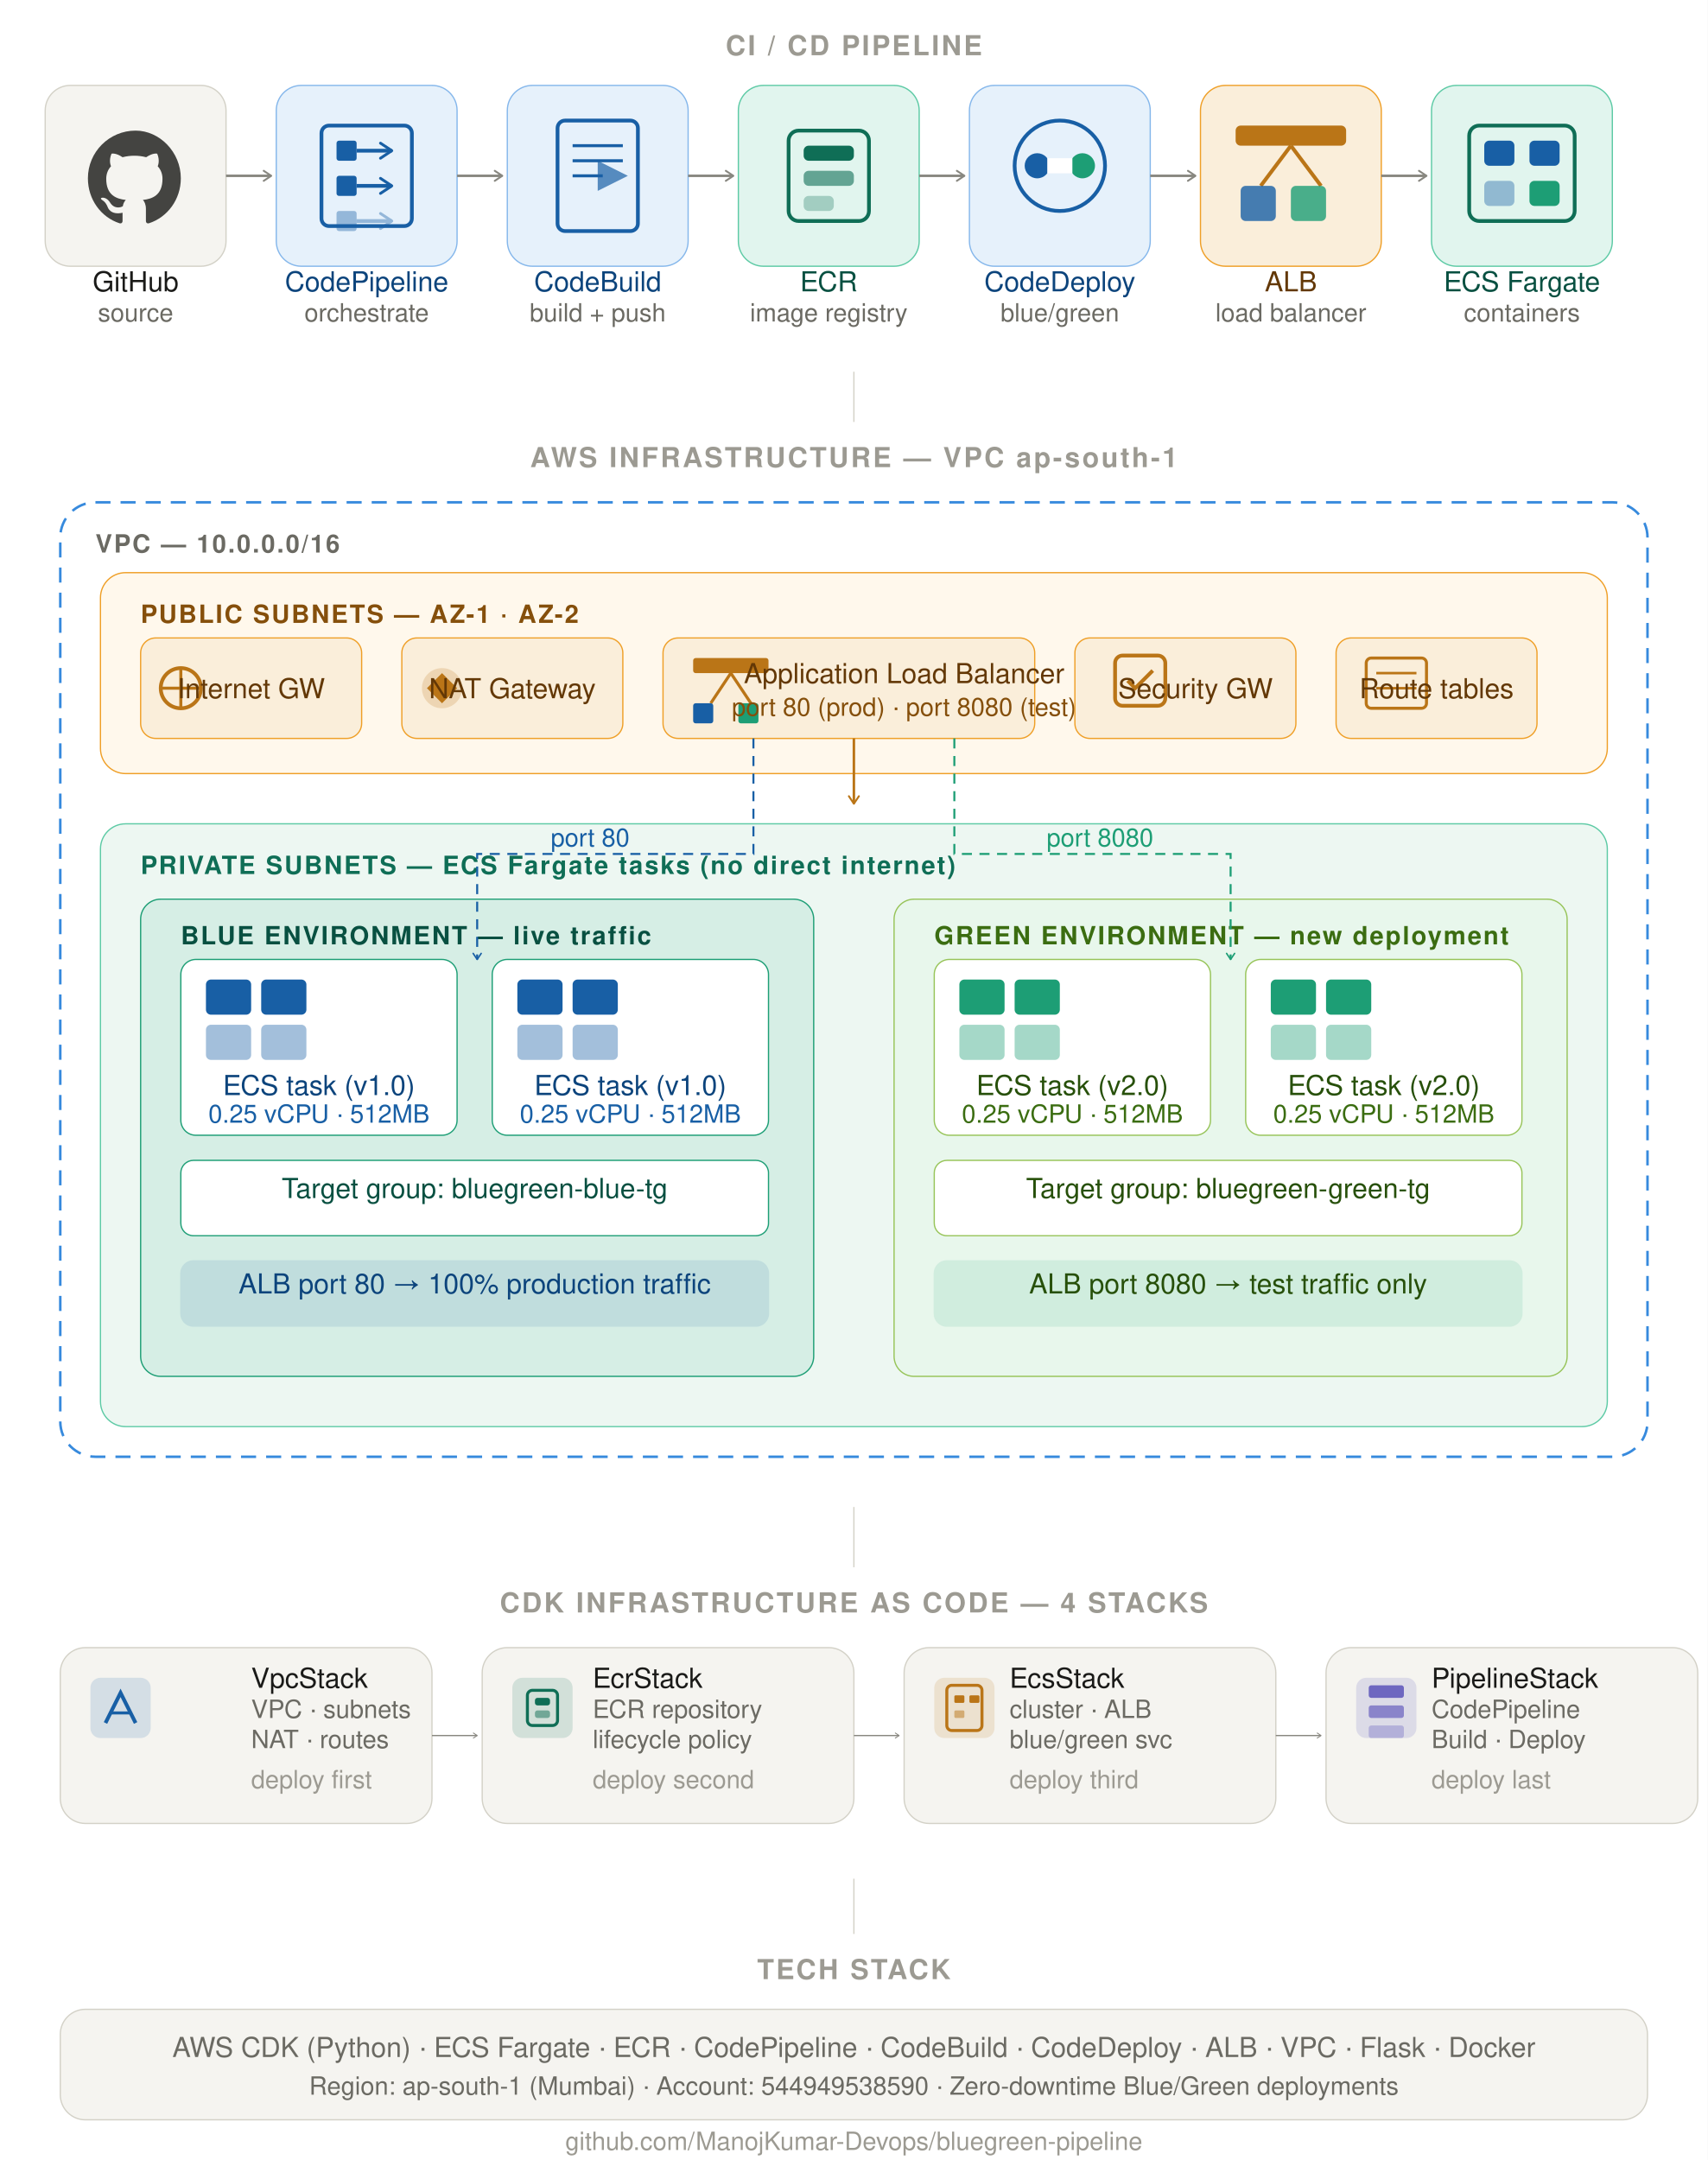
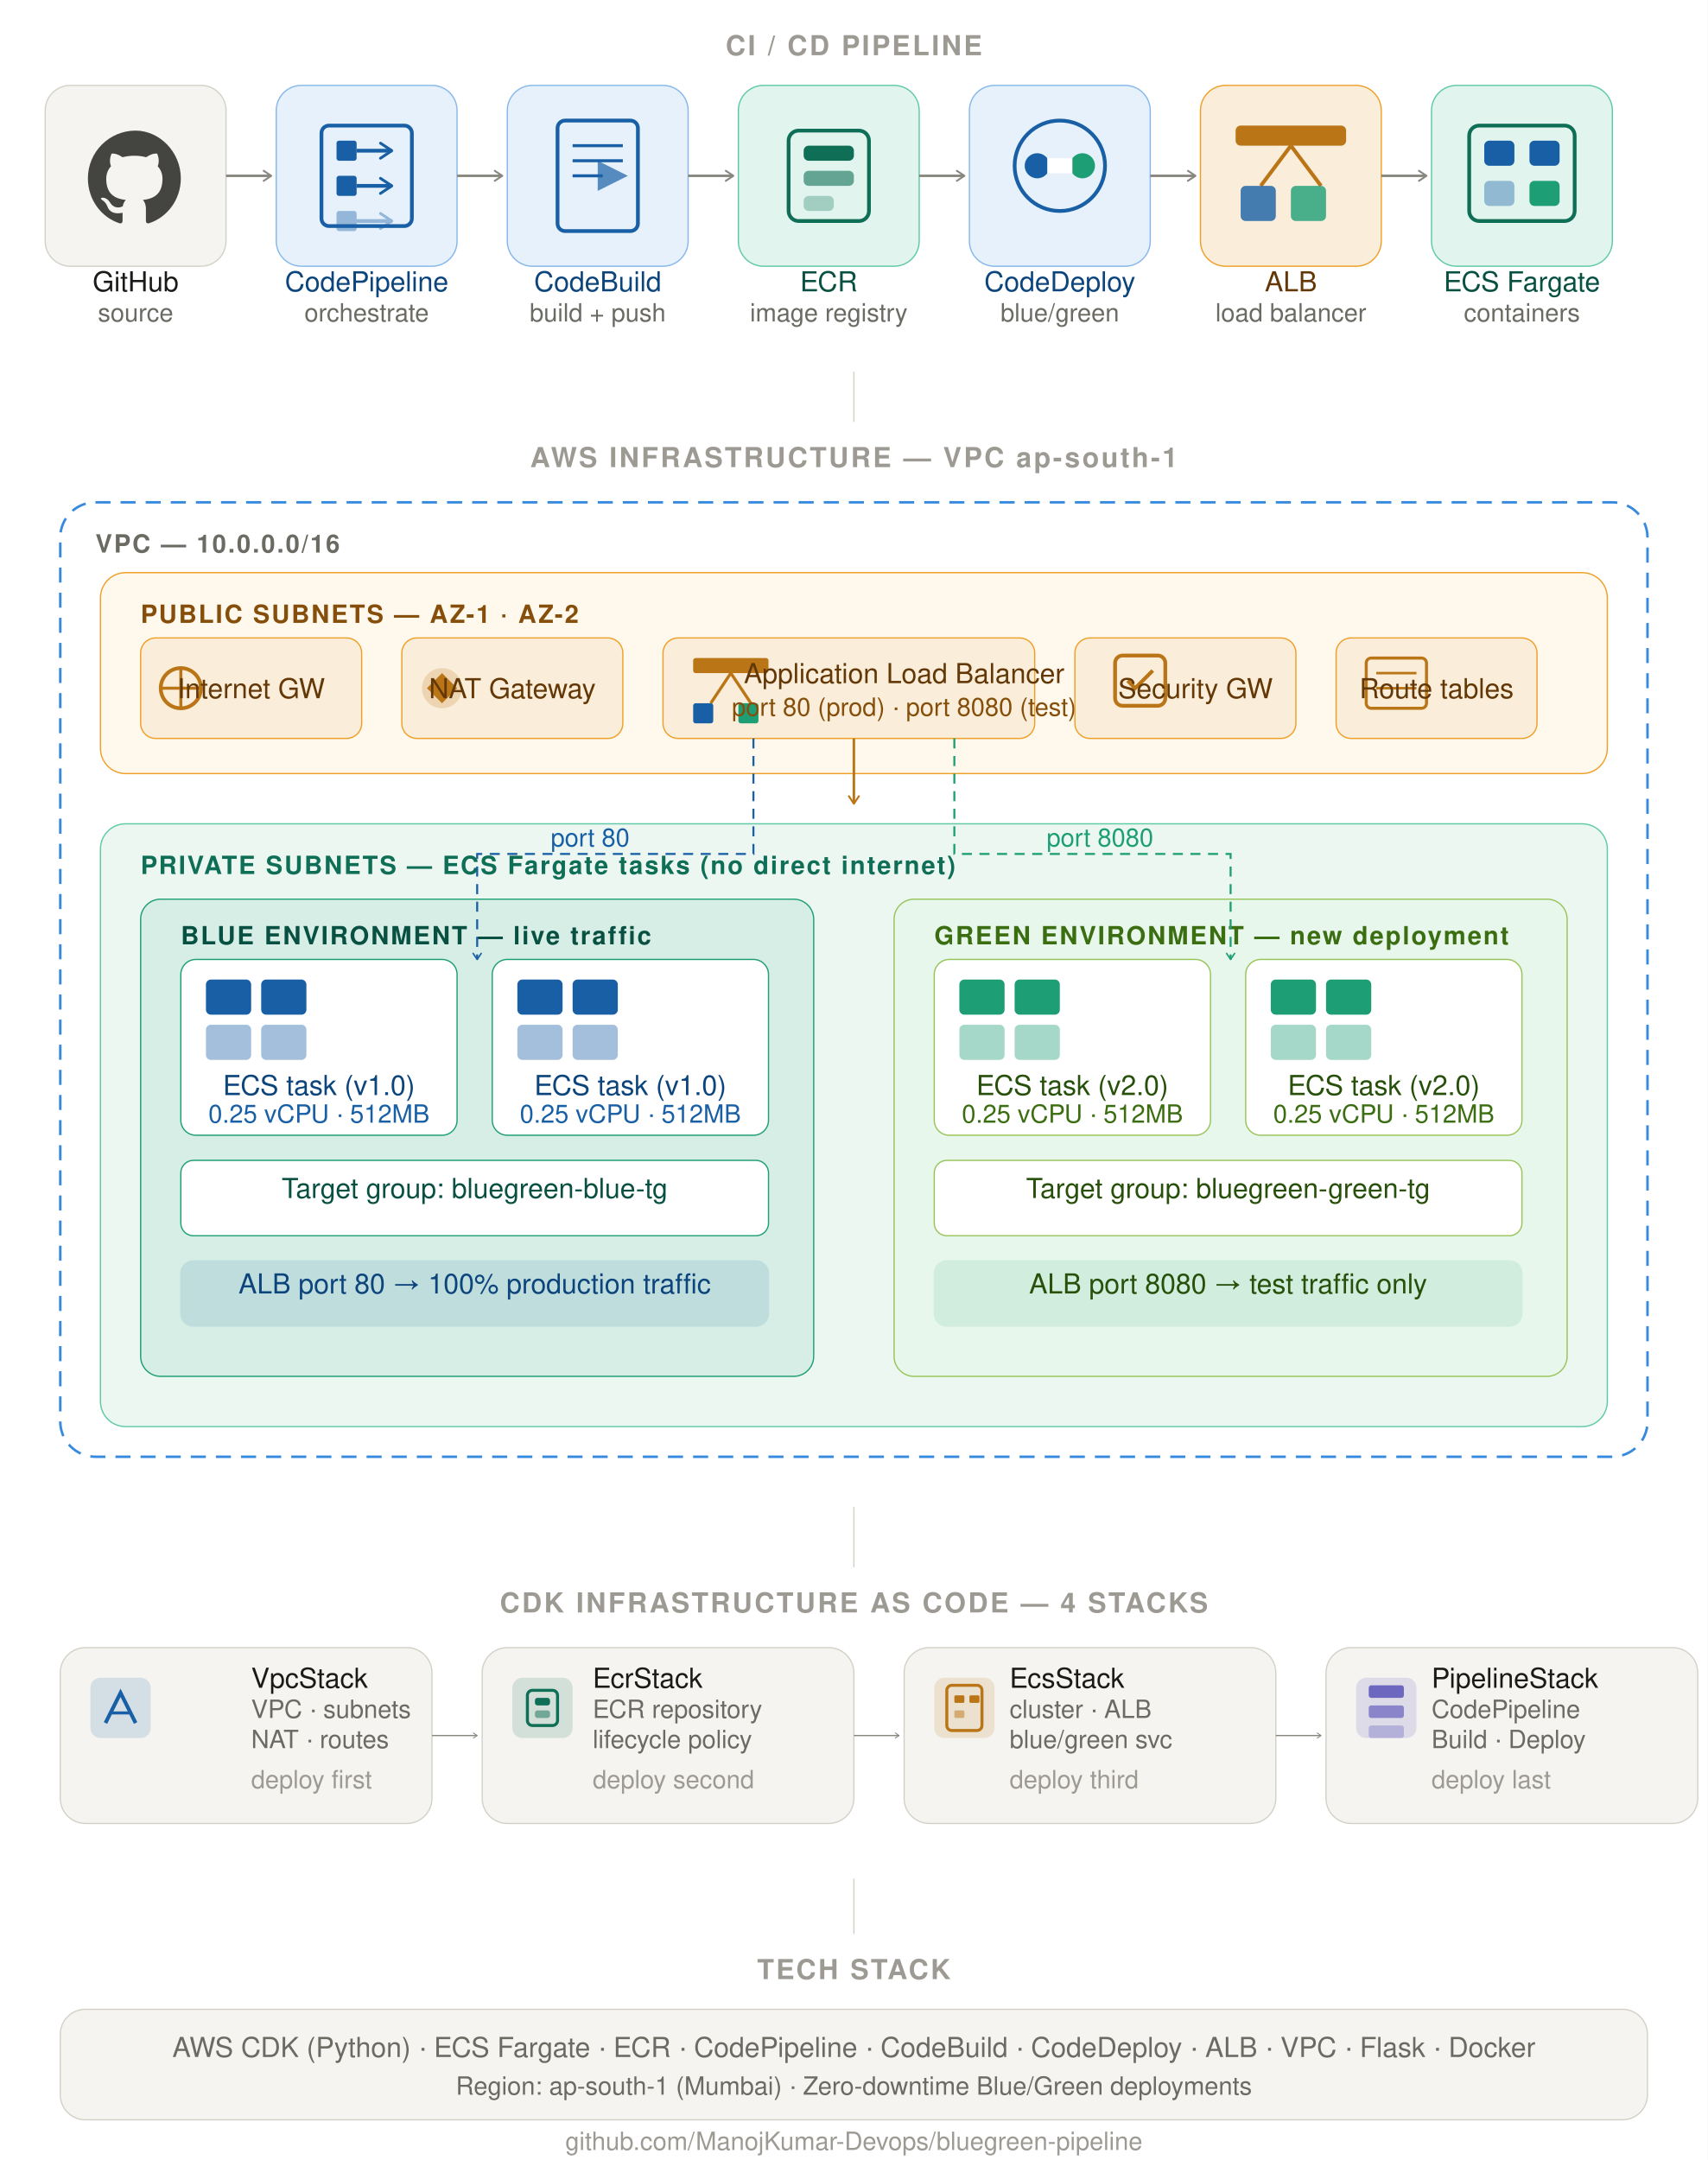
<svg xmlns="http://www.w3.org/2000/svg" width="1360" height="1720" viewBox="0 0 680 860">
  <style>
    * { font-family: -apple-system, BlinkMacSystemFont, "Segoe UI", Helvetica, Arial, sans-serif; }
    .svc-label { font-size: 11px; fill: #1a1a18; text-anchor: middle; font-weight: 500; }
    .svc-sub   { font-size: 10px; fill: #6b6a63; text-anchor: middle; }
    .zone-label{ font-size: 10px; font-weight: 600; letter-spacing: 0.07em; fill: #6b6a63; text-anchor: start; }
    .flow-label{ font-size: 10px; fill: #9c9a92; text-anchor: middle; }
    .section-title { font-size: 11px; font-weight: 600; letter-spacing: 0.08em; fill: #9c9a92; text-anchor: middle; }
  </style>
  <rect width="680" height="860" fill="#ffffff" />
  <defs>
    <marker id="arr" viewBox="0 0 10 10" refX="8" refY="5" markerWidth="5" markerHeight="5" orient="auto-start-reverse">
      <path d="M2 1L8 5L2 9" fill="none" stroke="#888780" stroke-width="1.5" stroke-linecap="round" stroke-linejoin="round" />
    </marker>
    <marker id="arr-blue" viewBox="0 0 10 10" refX="8" refY="5" markerWidth="5" markerHeight="5" orient="auto-start-reverse">
      <path d="M2 1L8 5L2 9" fill="none" stroke="#185FA5" stroke-width="1.5" stroke-linecap="round" stroke-linejoin="round" />
    </marker>
    <marker id="arr-green" viewBox="0 0 10 10" refX="8" refY="5" markerWidth="5" markerHeight="5" orient="auto-start-reverse">
      <path d="M2 1L8 5L2 9" fill="none" stroke="#1D9E75" stroke-width="1.5" stroke-linecap="round" stroke-linejoin="round" />
    </marker>
    <marker id="arr-orange" viewBox="0 0 10 10" refX="8" refY="5" markerWidth="5" markerHeight="5" orient="auto-start-reverse">
      <path d="M2 1L8 5L2 9" fill="none" stroke="#BA7517" stroke-width="1.5" stroke-linecap="round" stroke-linejoin="round" />
    </marker>
  </defs>
  <text class="section-title" x="340" y="22" text-anchor="middle">CI / CD PIPELINE</text>
  <rect x="18" y="34" width="72" height="72" rx="10" fill="#f5f4f0" stroke="#d3d1c7" stroke-width="0.5" />
  <path d="M54 52 C43.5 52 35 60.5 35 71 C35 79.4 40.2 86.5 47.6 88.9 C48.5 89.1 48.8 88.5 48.8 88 C48.8 87.6 48.8 86.3 48.8 84.7 C43.9 85.8 42.9 82.5 42.9 82.5 C42.1 80.4 40.9 79.8 40.9 79.8 C39.2 78.7 41 78.7 41 78.7 C42.8 78.8 43.8 80.6 43.8 80.6 C45.5 83.4 48.2 82.6 48.9 82.1 C49.1 80.9 49.6 80.1 50.1 79.6 C46.3 79.2 42.3 77.7 42.3 71.2 C42.3 69.2 43 67.5 44.2 66.2 C44 65.7 43.3 63.8 44.4 61.2 C44.4 61.2 46 60.7 48.8 62.6 C50.3 62.2 51.9 62 53.5 62 C55.1 62 56.7 62.2 58.2 62.6 C61 60.7 62.6 61.2 62.6 61.2 C63.7 63.8 63 65.7 62.8 66.2 C64 67.5 64.7 69.2 64.7 71.2 C64.7 77.7 60.7 79.2 56.9 79.6 C57.5 80.2 58.1 81.4 58.1 83.2 C58.1 85.8 58.1 87.9 58.1 88 C58.1 88.5 58.4 89.1 59.3 88.9 C66.7 86.5 72 79.4 72 71 C72 60.5 63.5 52 54 52 Z" fill="#444441" />
  <text class="svc-label" x="54" y="116">GitHub</text>
  <text class="svc-sub" x="54" y="128">source</text>
  <line x1="90" y1="70" x2="108" y2="70" stroke="#888780" stroke-width="1" marker-end="url(#arr)" />
  <rect x="110" y="34" width="72" height="72" rx="10" fill="#E6F1FB" stroke="#85B7EB" stroke-width="0.5" />
  <rect x="128" y="50" width="36" height="40" rx="3" fill="none" stroke="#185FA5" stroke-width="1.5" />
  <rect x="134" y="56" width="8" height="8" rx="1" fill="#185FA5" />
  <rect x="134" y="70" width="8" height="8" rx="1" fill="#185FA5" />
  <rect x="134" y="84" width="8" height="8" rx="1" fill="#185FA5" opacity="0.4" />
  <line x1="142" y1="60" x2="156" y2="60" stroke="#185FA5" stroke-width="1.5" marker-end="url(#arr-blue)" />
  <line x1="142" y1="74" x2="156" y2="74" stroke="#185FA5" stroke-width="1.5" marker-end="url(#arr-blue)" />
  <line x1="142" y1="88" x2="156" y2="88" stroke="#185FA5" stroke-width="1.5" opacity="0.4" marker-end="url(#arr-blue)" />
  <text class="svc-label" x="146" y="116" style="fill:#0C447C">CodePipeline</text>
  <text class="svc-sub" x="146" y="128">orchestrate</text>
  <line x1="182" y1="70" x2="200" y2="70" stroke="#888780" stroke-width="1" marker-end="url(#arr)" />
  <rect x="202" y="34" width="72" height="72" rx="10" fill="#E6F1FB" stroke="#85B7EB" stroke-width="0.5" />
  <rect x="222" y="48" width="32" height="44" rx="3" fill="none" stroke="#185FA5" stroke-width="1.5" />
  <line x1="228" y1="58" x2="248" y2="58" stroke="#185FA5" stroke-width="1.2" />
  <line x1="228" y1="64" x2="248" y2="64" stroke="#185FA5" stroke-width="1.2" />
  <line x1="228" y1="70" x2="240" y2="70" stroke="#185FA5" stroke-width="1.2" />
  <polygon points="238,76 250,70 238,64" fill="#185FA5" opacity="0.7" />
  <text class="svc-label" x="238" y="116" style="fill:#0C447C">CodeBuild</text>
  <text class="svc-sub" x="238" y="128">build + push</text>
  <line x1="274" y1="70" x2="292" y2="70" stroke="#888780" stroke-width="1" marker-end="url(#arr)" />
  <rect x="294" y="34" width="72" height="72" rx="10" fill="#E1F5EE" stroke="#5DCAA5" stroke-width="0.5" />
  <rect x="314" y="52" width="32" height="36" rx="4" fill="none" stroke="#0F6E56" stroke-width="1.5" />
  <rect x="320" y="58" width="20" height="6" rx="2" fill="#0F6E56" />
  <rect x="320" y="68" width="20" height="6" rx="2" fill="#0F6E56" opacity="0.6" />
  <rect x="320" y="78" width="12" height="6" rx="2" fill="#0F6E56" opacity="0.3" />
  <text class="svc-label" x="330" y="116" style="fill:#085041">ECR</text>
  <text class="svc-sub" x="330" y="128">image registry</text>
  <line x1="366" y1="70" x2="384" y2="70" stroke="#888780" stroke-width="1" marker-end="url(#arr)" />
  <rect x="386" y="34" width="72" height="72" rx="10" fill="#E6F1FB" stroke="#85B7EB" stroke-width="0.5" />
  <circle cx="422" cy="66" r="18" fill="none" stroke="#185FA5" stroke-width="1.5" />
  <circle cx="413" cy="66" r="5" fill="#185FA5" />
  <circle cx="431" cy="66" r="5" fill="#1D9E75" />
  <rect x="417" y="63" width="10" height="6" fill="white" />
  <text class="svc-label" x="422" y="116" style="fill:#0C447C">CodeDeploy</text>
  <text class="svc-sub" x="422" y="128">blue/green</text>
  <line x1="458" y1="70" x2="476" y2="70" stroke="#888780" stroke-width="1" marker-end="url(#arr)" />
  <rect x="478" y="34" width="72" height="72" rx="10" fill="#FAEEDA" stroke="#EF9F27" stroke-width="0.5" />
  <rect x="492" y="50" width="44" height="8" rx="2" fill="#BA7517" />
  <line x1="514" y1="58" x2="502" y2="74" stroke="#BA7517" stroke-width="1.5" />
  <line x1="514" y1="58" x2="526" y2="74" stroke="#BA7517" stroke-width="1.5" />
  <rect x="494" y="74" width="14" height="14" rx="2" fill="#185FA5" opacity="0.8" />
  <rect x="514" y="74" width="14" height="14" rx="2" fill="#1D9E75" opacity="0.8" />
  <text class="svc-label" x="514" y="116" style="fill:#633806">ALB</text>
  <text class="svc-sub" x="514" y="128">load balancer</text>
  <line x1="550" y1="70" x2="568" y2="70" stroke="#888780" stroke-width="1" marker-end="url(#arr)" />
  <rect x="570" y="34" width="72" height="72" rx="10" fill="#E1F5EE" stroke="#5DCAA5" stroke-width="0.5" />
  <rect x="585" y="50" width="42" height="38" rx="4" fill="none" stroke="#0F6E56" stroke-width="1.5" />
  <rect x="591" y="56" width="12" height="10" rx="2" fill="#185FA5" />
  <rect x="609" y="56" width="12" height="10" rx="2" fill="#185FA5" />
  <rect x="591" y="72" width="12" height="10" rx="2" fill="#185FA5" opacity="0.4" />
  <rect x="609" y="72" width="12" height="10" rx="2" fill="#1D9E75" />
  <text class="svc-label" x="606" y="116" style="fill:#085041">ECS Fargate</text>
  <text class="svc-sub" x="606" y="128">containers</text>
  <line x1="340" y1="148" x2="340" y2="168" stroke="#d3d1c7" stroke-width="0.5" />
  <text class="section-title" x="340" y="186" text-anchor="middle">AWS INFRASTRUCTURE — VPC  ap-south-1</text>
  <rect x="24" y="200" width="632" height="380" rx="14" fill="none" stroke="#378ADD" stroke-width="1" stroke-dasharray="6 4" />
  <text class="zone-label" x="38" y="220">VPC — 10.0.0.0/16</text>
  <rect x="40" y="228" width="600" height="80" rx="10" fill="#FFF8EC" stroke="#EF9F27" stroke-width="0.5" />
  <text class="zone-label" x="56" y="248" style="fill:#854F0B">PUBLIC SUBNETS — AZ-1 · AZ-2</text>
  <rect x="56" y="254" width="88" height="40" rx="6" fill="#FAEEDA" stroke="#EF9F27" stroke-width="0.5" />
  <circle cx="72" cy="274" r="8" fill="none" stroke="#BA7517" stroke-width="1.5" />
  <line x1="72" y1="266" x2="72" y2="282" stroke="#BA7517" stroke-width="1.2" />
  <line x1="64" y1="274" x2="80" y2="274" stroke="#BA7517" stroke-width="1.2" />
  <text class="svc-label" x="100" y="278" style="fill:#633806">Internet GW</text>
  <rect x="160" y="254" width="88" height="40" rx="6" fill="#FAEEDA" stroke="#EF9F27" stroke-width="0.5" />
  <circle cx="176" cy="274" r="8" fill="#BA7517" opacity="0.2" />
  <path d="M170 274 L176 268 L182 274 L176 280 Z" fill="#BA7517" />
  <text class="svc-label" x="204" y="278" style="fill:#633806">NAT Gateway</text>
  <rect x="264" y="254" width="148" height="40" rx="6" fill="#FAEEDA" stroke="#EF9F27" stroke-width="0.5" />
  <rect x="276" y="262" width="30" height="6" rx="1" fill="#BA7517" />
  <line x1="291" y1="268" x2="283" y2="280" stroke="#BA7517" stroke-width="1.2" />
  <line x1="291" y1="268" x2="299" y2="280" stroke="#BA7517" stroke-width="1.2" />
  <rect x="276" y="280" width="8" height="8" rx="1" fill="#185FA5" />
  <rect x="294" y="280" width="8" height="8" rx="1" fill="#1D9E75" />
  <text class="svc-label" x="360" y="272" style="fill:#633806">Application Load Balancer</text>
  <text class="svc-sub" x="360" y="285" style="fill:#854F0B">port 80 (prod) · port 8080 (test)</text>
  <rect x="428" y="254" width="88" height="40" rx="6" fill="#FAEEDA" stroke="#EF9F27" stroke-width="0.5" />
  <rect x="444" y="261" width="20" height="20" rx="3" fill="none" stroke="#BA7517" stroke-width="1.5" />
  <path d="M449 271 L452 274 L459 267" fill="none" stroke="#BA7517" stroke-width="1.5" />
  <text class="svc-label" x="476" y="278" style="fill:#633806">Security GW</text>
  <rect x="532" y="254" width="80" height="40" rx="6" fill="#FAEEDA" stroke="#EF9F27" stroke-width="0.5" />
  <rect x="544" y="262" width="24" height="20" rx="2" fill="none" stroke="#BA7517" stroke-width="1.2" />
  <line x1="548" y1="268" x2="564" y2="268" stroke="#BA7517" stroke-width="1" />
  <line x1="548" y1="274" x2="564" y2="274" stroke="#BA7517" stroke-width="1" />
  <text class="svc-label" x="572" y="278" style="fill:#633806">Route tables</text>
  <line x1="340" y1="294" x2="340" y2="320" stroke="#BA7517" stroke-width="1" marker-end="url(#arr-orange)" />
  <rect x="40" y="328" width="600" height="240" rx="10" fill="#EDF7F2" stroke="#5DCAA5" stroke-width="0.5" />
  <text class="zone-label" x="56" y="348" style="fill:#0F6E56">PRIVATE SUBNETS — ECS Fargate tasks (no direct internet)</text>
  <rect x="56" y="358" width="268" height="190" rx="8" fill="#D6EEE5" stroke="#1D9E75" stroke-width="0.5" />
  <text class="zone-label" x="72" y="376" style="fill:#085041">BLUE ENVIRONMENT — live traffic</text>
  <rect x="72" y="382" width="110" height="70" rx="6" fill="white" stroke="#1D9E75" stroke-width="0.5" />
  <rect x="82" y="390" width="18" height="14" rx="2" fill="#185FA5" />
  <rect x="104" y="390" width="18" height="14" rx="2" fill="#185FA5" />
  <rect x="82" y="408" width="18" height="14" rx="2" fill="#185FA5" opacity="0.4" />
  <rect x="104" y="408" width="18" height="14" rx="2" fill="#185FA5" opacity="0.4" />
  <text class="svc-label" x="127" y="436" style="fill:#0C447C">ECS task (v1.0)</text>
  <text class="svc-sub" x="127" y="447" style="fill:#185FA5">0.25 vCPU · 512MB</text>
  <rect x="196" y="382" width="110" height="70" rx="6" fill="white" stroke="#1D9E75" stroke-width="0.5" />
  <rect x="206" y="390" width="18" height="14" rx="2" fill="#185FA5" />
  <rect x="228" y="390" width="18" height="14" rx="2" fill="#185FA5" />
  <rect x="206" y="408" width="18" height="14" rx="2" fill="#185FA5" opacity="0.4" />
  <rect x="228" y="408" width="18" height="14" rx="2" fill="#185FA5" opacity="0.4" />
  <text class="svc-label" x="251" y="436" style="fill:#0C447C">ECS task (v1.0)</text>
  <text class="svc-sub" x="251" y="447" style="fill:#185FA5">0.25 vCPU · 512MB</text>
  <rect x="72" y="462" width="234" height="30" rx="5" fill="white" stroke="#1D9E75" stroke-width="0.5" />
  <text class="svc-label" x="189" y="477" style="fill:#085041">Target group: bluegreen-blue-tg</text>
  <rect x="72" y="502" width="234" height="26" rx="5" fill="#185FA5" opacity="0.12" stroke="#185FA5" stroke-width="0.5" />
  <text class="svc-label" x="189" y="515" style="fill:#0C447C">ALB port 80 → 100% production traffic</text>
  <rect x="356" y="358" width="268" height="190" rx="8" fill="#E8F7EC" stroke="#97C459" stroke-width="0.5" />
  <text class="zone-label" x="372" y="376" style="fill:#3B6D11">GREEN ENVIRONMENT — new deployment</text>
  <rect x="372" y="382" width="110" height="70" rx="6" fill="white" stroke="#97C459" stroke-width="0.5" />
  <rect x="382" y="390" width="18" height="14" rx="2" fill="#1D9E75" />
  <rect x="404" y="390" width="18" height="14" rx="2" fill="#1D9E75" />
  <rect x="382" y="408" width="18" height="14" rx="2" fill="#1D9E75" opacity="0.4" />
  <rect x="404" y="408" width="18" height="14" rx="2" fill="#1D9E75" opacity="0.4" />
  <text class="svc-label" x="427" y="436" style="fill:#27500A">ECS task (v2.0)</text>
  <text class="svc-sub" x="427" y="447" style="fill:#3B6D11">0.25 vCPU · 512MB</text>
  <rect x="496" y="382" width="110" height="70" rx="6" fill="white" stroke="#97C459" stroke-width="0.5" />
  <rect x="506" y="390" width="18" height="14" rx="2" fill="#1D9E75" />
  <rect x="528" y="390" width="18" height="14" rx="2" fill="#1D9E75" />
  <rect x="506" y="408" width="18" height="14" rx="2" fill="#1D9E75" opacity="0.4" />
  <rect x="528" y="408" width="18" height="14" rx="2" fill="#1D9E75" opacity="0.4" />
  <text class="svc-label" x="551" y="436" style="fill:#27500A">ECS task (v2.0)</text>
  <text class="svc-sub" x="551" y="447" style="fill:#3B6D11">0.25 vCPU · 512MB</text>
  <rect x="372" y="462" width="234" height="30" rx="5" fill="white" stroke="#97C459" stroke-width="0.5" />
  <text class="svc-label" x="489" y="477" style="fill:#27500A">Target group: bluegreen-green-tg</text>
  <rect x="372" y="502" width="234" height="26" rx="5" fill="#1D9E75" opacity="0.12" stroke="#1D9E75" stroke-width="0.5" />
  <text class="svc-label" x="489" y="515" style="fill:#27500A">ALB port 8080 → test traffic only</text>
  <path d="M300 294 L300 340 L190 340 L190 382" fill="none" stroke="#185FA5" stroke-width="0.8" stroke-dasharray="4 3" marker-end="url(#arr-blue)" />
  <path d="M380 294 L380 340 L490 340 L490 382" fill="none" stroke="#1D9E75" stroke-width="0.8" stroke-dasharray="4 3" marker-end="url(#arr-green)" />
  <text class="flow-label" x="235" y="337" style="fill:#185FA5">port 80</text>
  <text class="flow-label" x="438" y="337" style="fill:#1D9E75">port 8080</text>
  <line x1="340" y1="600" x2="340" y2="624" stroke="#d3d1c7" stroke-width="0.5" />
  <text class="section-title" x="340" y="642" text-anchor="middle">CDK INFRASTRUCTURE AS CODE — 4 STACKS</text>
  <rect x="24" y="656" width="148" height="70" rx="10" fill="#f5f4f0" stroke="#d3d1c7" stroke-width="0.5" />
  <rect x="36" y="668" width="24" height="24" rx="4" fill="#185FA5" opacity="0.15" />
  <path d="M42 686 L48 674 L54 686" fill="none" stroke="#185FA5" stroke-width="1.5" />
  <line x1="44" y1="682" x2="52" y2="682" stroke="#185FA5" stroke-width="1.2" />
  <text class="svc-label" x="100" y="672" style="text-anchor:start">VpcStack</text>
  <text class="svc-sub" x="100" y="684" style="text-anchor:start">VPC · subnets</text>
  <text class="svc-sub" x="100" y="696" style="text-anchor:start">NAT · routes</text>
  <text class="svc-sub" x="100" y="712" style="text-anchor:start;fill:#9c9a92">deploy first</text>
  <line x1="172" y1="691" x2="190" y2="691" stroke="#888780" stroke-width="0.5" marker-end="url(#arr)" />
  <rect x="192" y="656" width="148" height="70" rx="10" fill="#f5f4f0" stroke="#d3d1c7" stroke-width="0.5" />
  <rect x="204" y="668" width="24" height="24" rx="4" fill="#0F6E56" opacity="0.15" />
  <rect x="210" y="673" width="12" height="14" rx="2" fill="none" stroke="#0F6E56" stroke-width="1.2" />
  <rect x="213" y="676" width="6" height="3" rx="1" fill="#0F6E56" />
  <rect x="213" y="681" width="6" height="3" rx="1" fill="#0F6E56" opacity="0.5" />
  <text class="svc-label" x="236" y="672" style="text-anchor:start">EcrStack</text>
  <text class="svc-sub" x="236" y="684" style="text-anchor:start">ECR repository</text>
  <text class="svc-sub" x="236" y="696" style="text-anchor:start">lifecycle policy</text>
  <text class="svc-sub" x="236" y="712" style="text-anchor:start;fill:#9c9a92">deploy second</text>
  <line x1="340" y1="691" x2="358" y2="691" stroke="#888780" stroke-width="0.5" marker-end="url(#arr)" />
  <rect x="360" y="656" width="148" height="70" rx="10" fill="#f5f4f0" stroke="#d3d1c7" stroke-width="0.5" />
  <rect x="372" y="668" width="24" height="24" rx="4" fill="#BA7517" opacity="0.15" />
  <rect x="377" y="671" width="14" height="18" rx="2" fill="none" stroke="#BA7517" stroke-width="1.2" />
  <rect x="380" y="675" width="4" height="3" rx="0.5" fill="#BA7517" />
  <rect x="386" y="675" width="4" height="3" rx="0.5" fill="#BA7517" />
  <rect x="380" y="681" width="4" height="3" rx="0.5" fill="#BA7517" opacity="0.5" />
  <text class="svc-label" x="402" y="672" style="text-anchor:start">EcsStack</text>
  <text class="svc-sub" x="402" y="684" style="text-anchor:start">cluster · ALB</text>
  <text class="svc-sub" x="402" y="696" style="text-anchor:start">blue/green svc</text>
  <text class="svc-sub" x="402" y="712" style="text-anchor:start;fill:#9c9a92">deploy third</text>
  <line x1="508" y1="691" x2="526" y2="691" stroke="#888780" stroke-width="0.5" marker-end="url(#arr)" />
  <rect x="528" y="656" width="148" height="70" rx="10" fill="#f5f4f0" stroke="#d3d1c7" stroke-width="0.5" />
  <rect x="540" y="668" width="24" height="24" rx="4" fill="#534AB7" opacity="0.15" />
  <rect x="545" y="671" width="14" height="5" rx="1" fill="#534AB7" opacity="0.8" />
  <rect x="545" y="679" width="14" height="5" rx="1" fill="#534AB7" opacity="0.6" />
  <rect x="545" y="687" width="14" height="5" rx="1" fill="#534AB7" opacity="0.3" />
  <text class="svc-label" x="570" y="672" style="text-anchor:start">PipelineStack</text>
  <text class="svc-sub" x="570" y="684" style="text-anchor:start">CodePipeline</text>
  <text class="svc-sub" x="570" y="696" style="text-anchor:start">Build · Deploy</text>
  <text class="svc-sub" x="570" y="712" style="text-anchor:start;fill:#9c9a92">deploy last</text>
  <line x1="340" y1="748" x2="340" y2="770" stroke="#d3d1c7" stroke-width="0.5" />
  <text class="section-title" x="340" y="788" text-anchor="middle">TECH STACK</text>
  <rect x="24" y="800" width="632" height="44" rx="10" fill="#f5f4f0" stroke="#d3d1c7" stroke-width="0.5" />
  <text class="svc-label" x="340" y="819" style="fill:#6b6a63">AWS CDK (Python)  ·  ECS Fargate  ·  ECR  ·  CodePipeline  ·  CodeBuild  ·  CodeDeploy  ·  ALB  ·  VPC  ·  Flask  ·  Docker</text>
-   <text class="svc-sub" x="340" y="834">Region: ap-south-1 (Mumbai)  ·  Account: 544949538590  ·  Zero-downtime Blue/Green deployments</text>
+   <text class="svc-sub" x="340" y="834">Region: ap-south-1 (Mumbai) ·  Zero-downtime Blue/Green deployments</text>
  <text class="flow-label" x="340" y="856" text-anchor="middle">github.com/ManojKumar-Devops/bluegreen-pipeline</text>
</svg>
